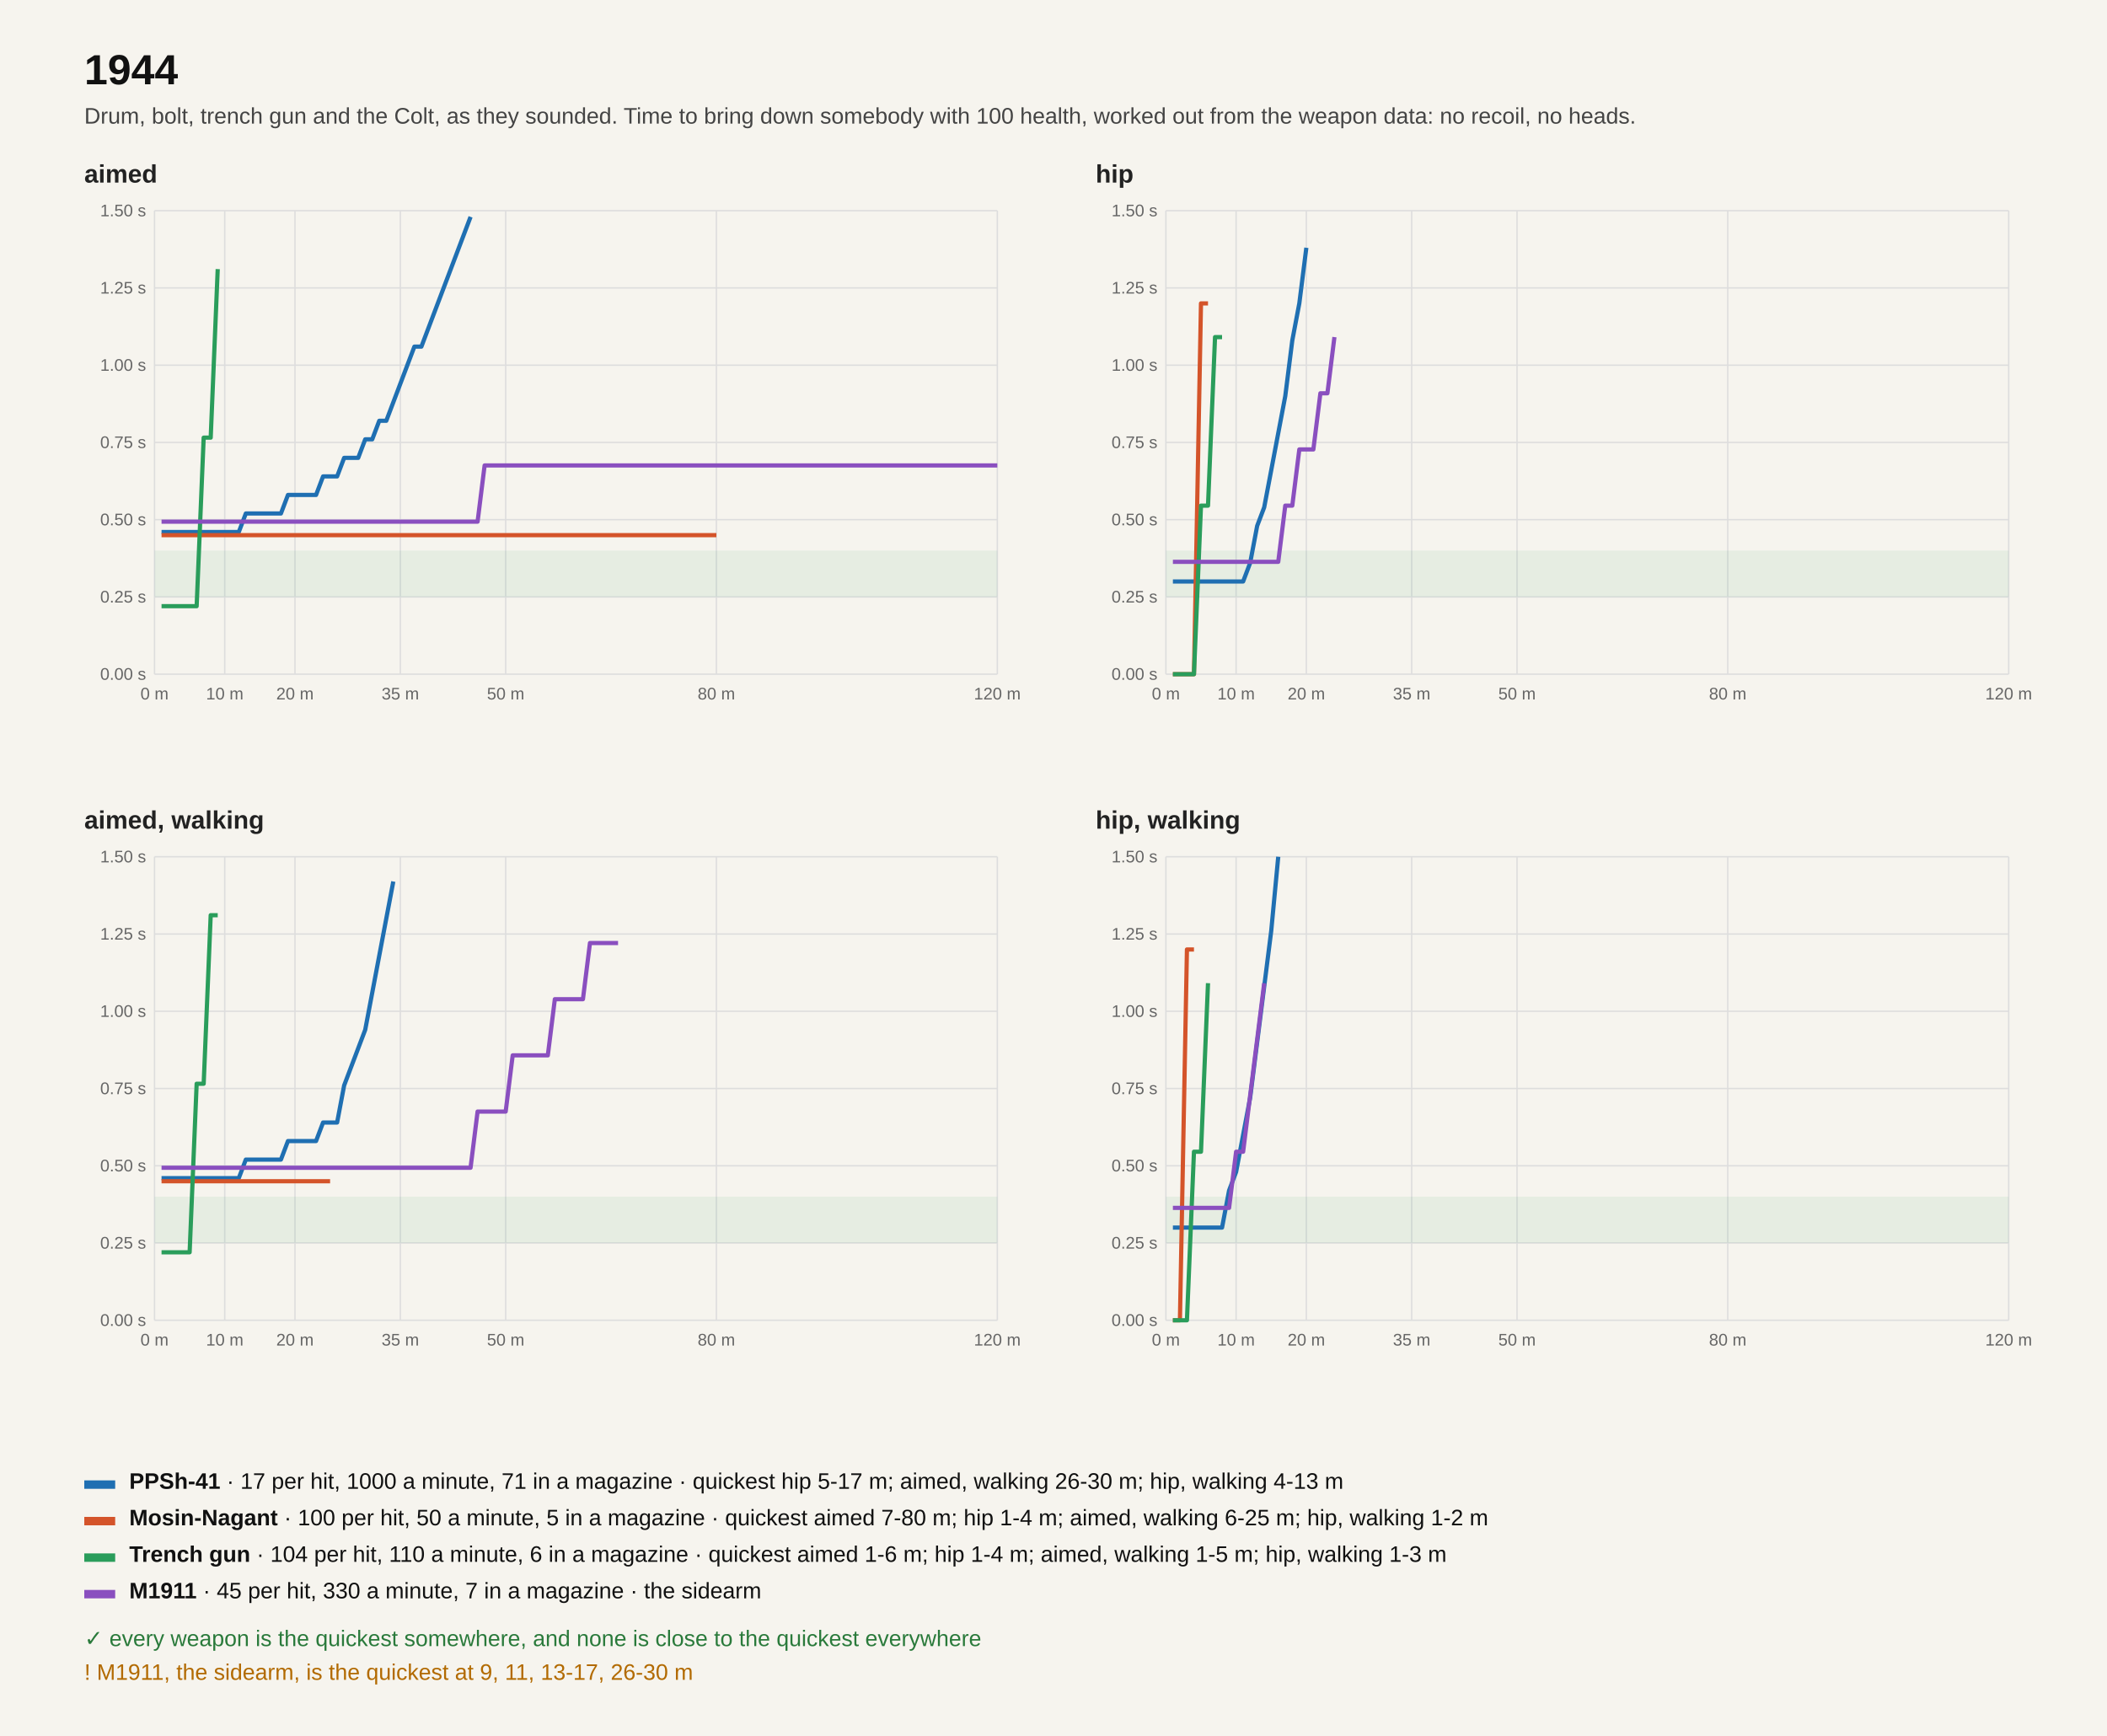
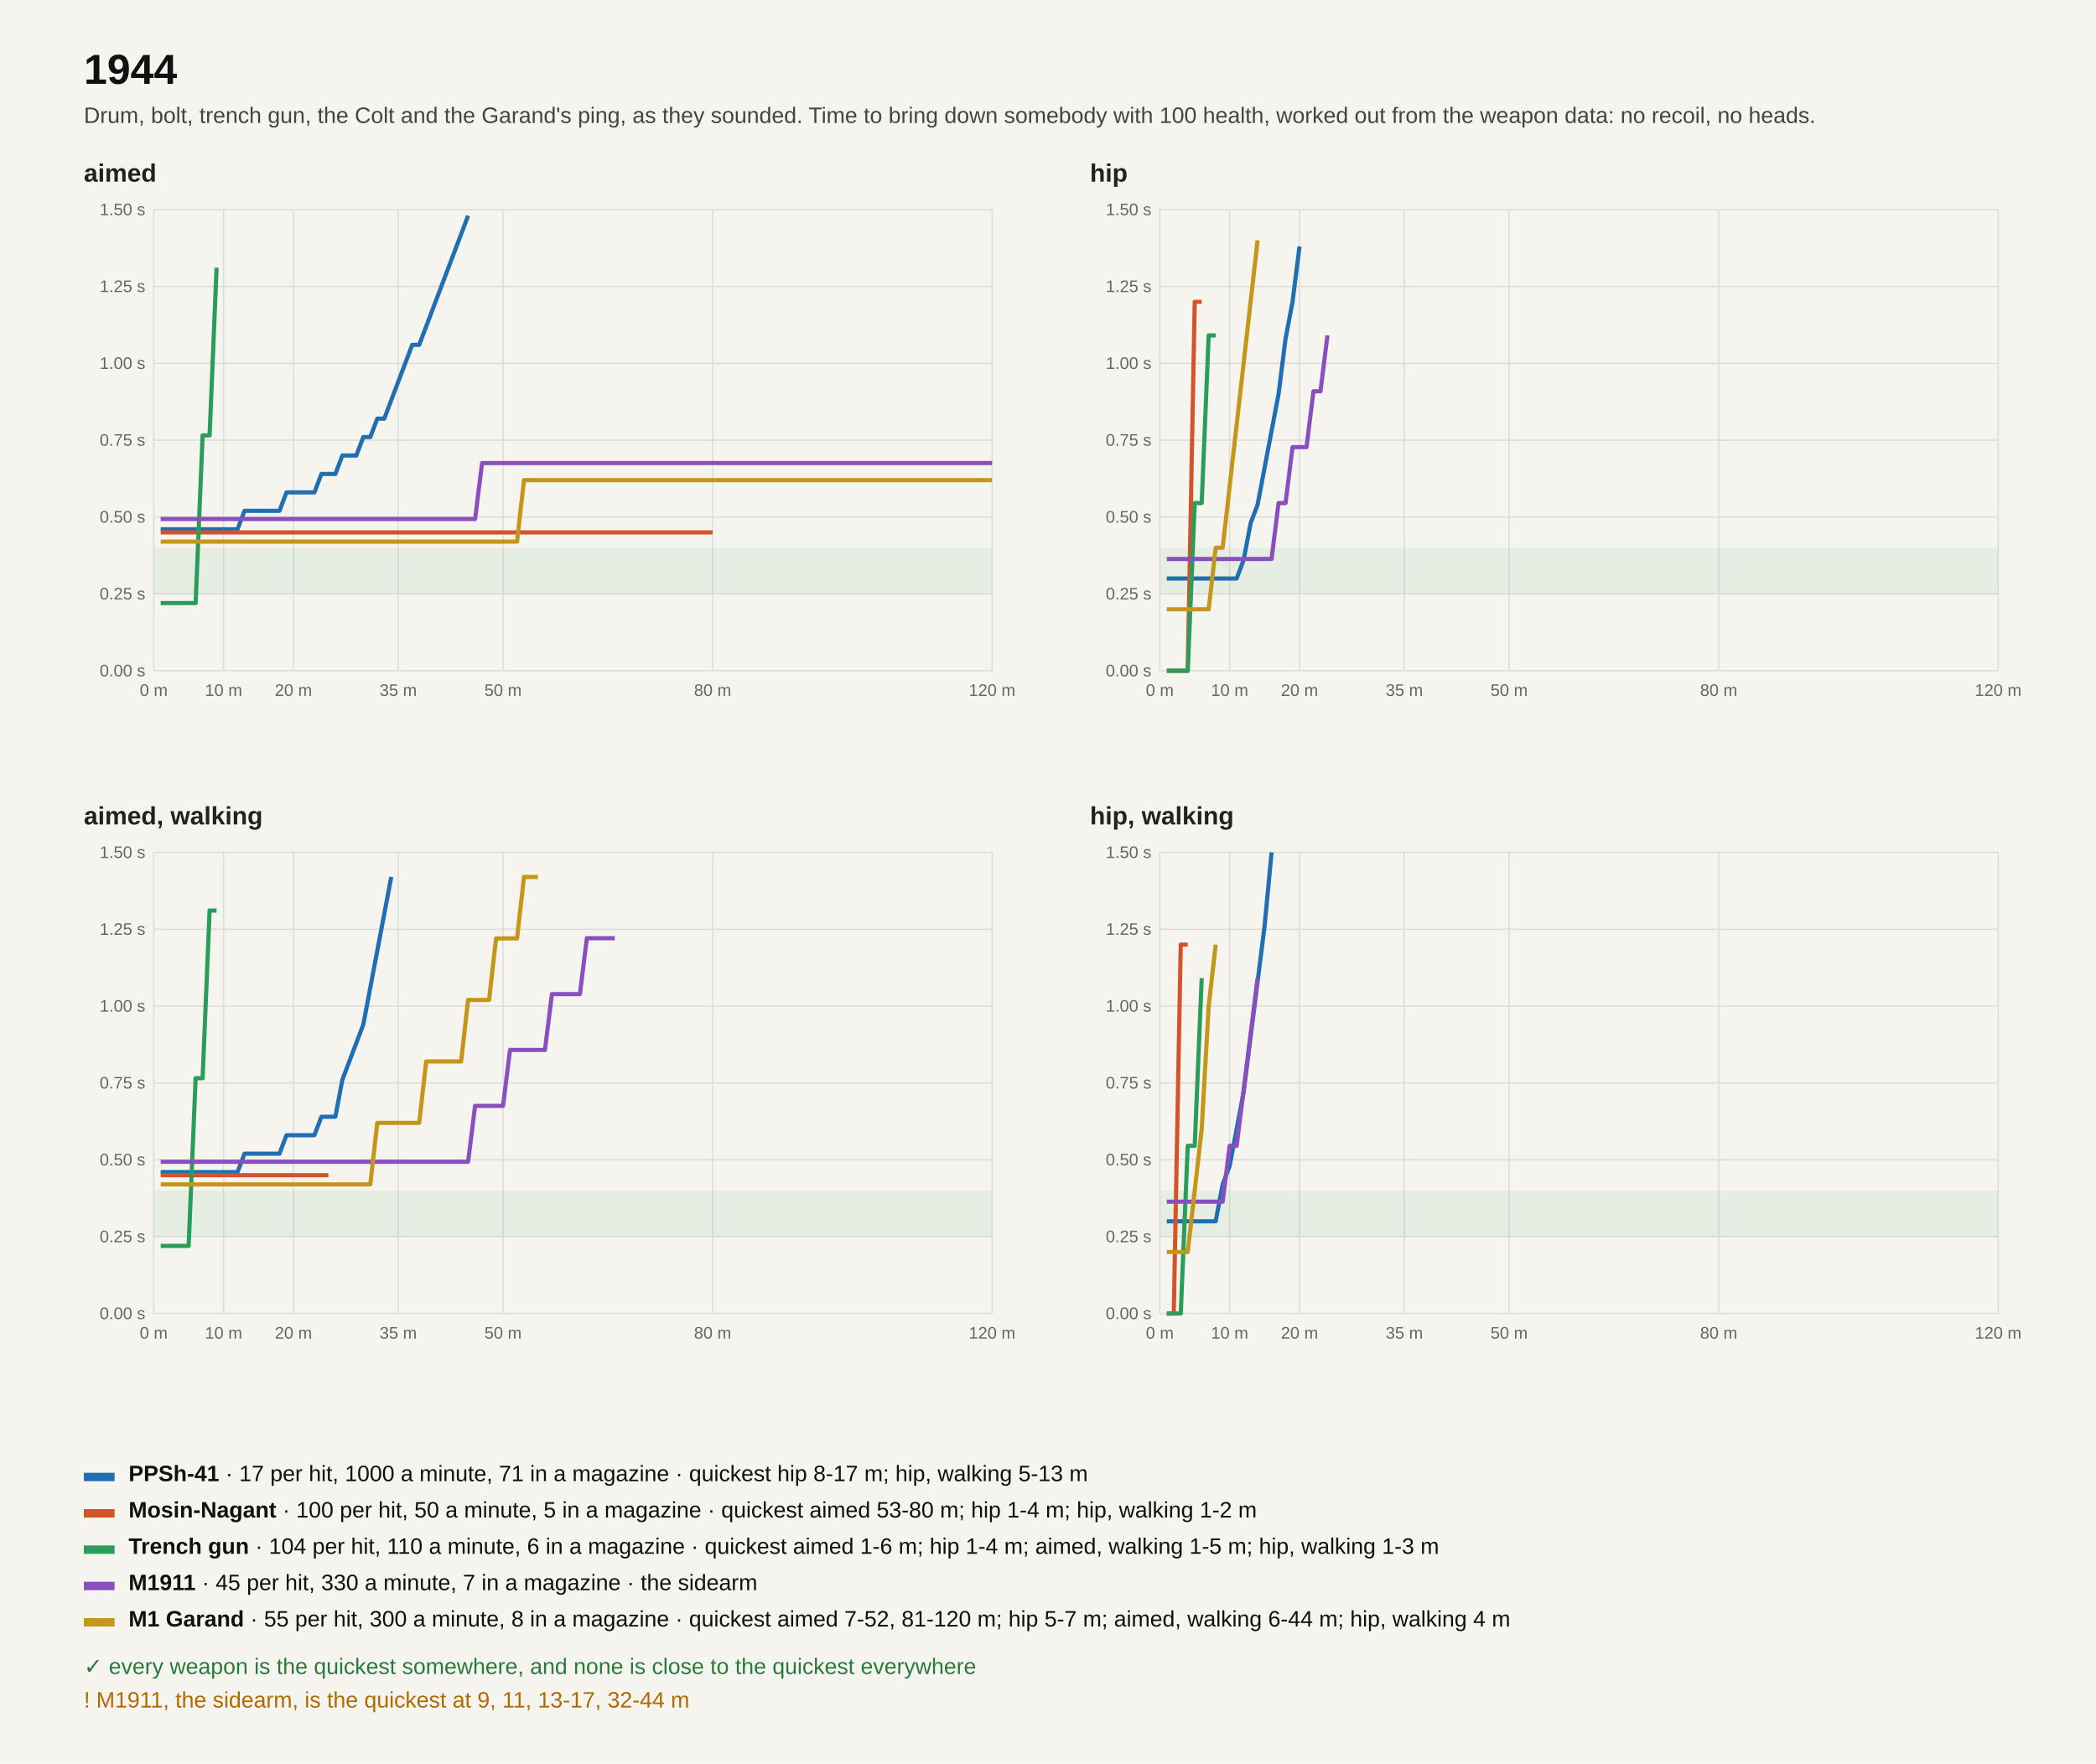
- <svg xmlns="http://www.w3.org/2000/svg" width="1500" height="1236" font-family="Arial">
+ <svg xmlns="http://www.w3.org/2000/svg" width="1500" height="1262" font-family="Arial">
  <rect width="100%" height="100%" fill="#f6f4ee" />
  <text x="60" y="60" font-size="30" font-weight="bold" fill="#111">1944</text>
-   <text x="60" y="88" font-size="16" fill="#444">Drum, bolt, trench gun and the Colt, as they sounded. Time to bring down somebody with 100 health, worked out from the weapon data: no recoil, no heads.</text>
+   <text x="60" y="88" font-size="16" fill="#444">Drum, bolt, trench gun, the Colt and the Garand's ping, as they sounded. Time to bring down somebody with 100 health, worked out from the weapon data: no recoil, no heads.</text>
  <text x="60" y="130" font-size="18" font-weight="bold" fill="#222">aimed</text>
  <line x1="110.0" y1="480.0" x2="710.0" y2="480.0" stroke="#ddd" />
  <text x="104.0" y="484.0" font-size="12" fill="#666" text-anchor="end">0.00 s</text>
  <line x1="110.0" y1="425.0" x2="710.0" y2="425.0" stroke="#ddd" />
  <text x="104.0" y="429.0" font-size="12" fill="#666" text-anchor="end">0.25 s</text>
  <line x1="110.0" y1="370.0" x2="710.0" y2="370.0" stroke="#ddd" />
  <text x="104.0" y="374.0" font-size="12" fill="#666" text-anchor="end">0.50 s</text>
  <line x1="110.0" y1="315.0" x2="710.0" y2="315.0" stroke="#ddd" />
  <text x="104.0" y="319.0" font-size="12" fill="#666" text-anchor="end">0.75 s</text>
  <line x1="110.0" y1="260.0" x2="710.0" y2="260.0" stroke="#ddd" />
  <text x="104.0" y="264.0" font-size="12" fill="#666" text-anchor="end">1.00 s</text>
  <line x1="110.0" y1="205.0" x2="710.0" y2="205.0" stroke="#ddd" />
  <text x="104.0" y="209.0" font-size="12" fill="#666" text-anchor="end">1.25 s</text>
  <line x1="110.0" y1="150.0" x2="710.0" y2="150.0" stroke="#ddd" />
  <text x="104.0" y="154.0" font-size="12" fill="#666" text-anchor="end">1.50 s</text>
  <line x1="110.0" y1="480.0" x2="110.0" y2="150.0" stroke="#ddd" />
  <text x="110.0" y="498.0" font-size="12" fill="#666" text-anchor="middle">0 m</text>
  <line x1="160.0" y1="480.0" x2="160.0" y2="150.0" stroke="#ddd" />
  <text x="160.0" y="498.0" font-size="12" fill="#666" text-anchor="middle">10 m</text>
  <line x1="210.0" y1="480.0" x2="210.0" y2="150.0" stroke="#ddd" />
  <text x="210.0" y="498.0" font-size="12" fill="#666" text-anchor="middle">20 m</text>
  <line x1="285.0" y1="480.0" x2="285.0" y2="150.0" stroke="#ddd" />
  <text x="285.0" y="498.0" font-size="12" fill="#666" text-anchor="middle">35 m</text>
  <line x1="360.0" y1="480.0" x2="360.0" y2="150.0" stroke="#ddd" />
  <text x="360.0" y="498.0" font-size="12" fill="#666" text-anchor="middle">50 m</text>
  <line x1="510.0" y1="480.0" x2="510.0" y2="150.0" stroke="#ddd" />
  <text x="510.0" y="498.0" font-size="12" fill="#666" text-anchor="middle">80 m</text>
  <line x1="710.0" y1="480.0" x2="710.0" y2="150.0" stroke="#ddd" />
  <text x="710.0" y="498.0" font-size="12" fill="#666" text-anchor="middle">120 m</text>
  <rect x="110.0" y="392.0" width="600.0" height="33.0" fill="#2a9d5b" opacity="0.08" />
  <polyline points="115.0,378.8 120.0,378.8 125.0,378.8 130.0,378.8 135.0,378.8 140.0,378.8 145.0,378.8 150.0,378.8 155.0,378.8 160.0,378.8 165.0,378.8 170.0,378.8 175.0,365.6 180.0,365.6 185.0,365.6 190.0,365.6 195.0,365.6 200.0,365.6 205.0,352.4 210.0,352.4 215.0,352.4 220.0,352.4 225.0,352.4 230.0,339.2 235.0,339.2 240.0,339.2 245.0,326.0 250.0,326.0 255.0,326.0 260.0,312.8 265.0,312.8 270.0,299.6 275.0,299.6 280.0,286.4 285.0,273.2 290.0,260.0 295.0,246.8 300.0,246.8 305.0,233.6 310.0,220.4 315.0,207.2 320.0,194.0 325.0,180.8 330.0,167.6 335.0,154.4" fill="none" stroke="#1f6fb2" stroke-width="3" stroke-linejoin="round" />
  <polyline points="115.0,381.0 120.0,381.0 125.0,381.0 130.0,381.0 135.0,381.0 140.0,381.0 145.0,381.0 150.0,381.0 155.0,381.0 160.0,381.0 165.0,381.0 170.0,381.0 175.0,381.0 180.0,381.0 185.0,381.0 190.0,381.0 195.0,381.0 200.0,381.0 205.0,381.0 210.0,381.0 215.0,381.0 220.0,381.0 225.0,381.0 230.0,381.0 235.0,381.0 240.0,381.0 245.0,381.0 250.0,381.0 255.0,381.0 260.0,381.0 265.0,381.0 270.0,381.0 275.0,381.0 280.0,381.0 285.0,381.0 290.0,381.0 295.0,381.0 300.0,381.0 305.0,381.0 310.0,381.0 315.0,381.0 320.0,381.0 325.0,381.0 330.0,381.0 335.0,381.0 340.0,381.0 345.0,381.0 350.0,381.0 355.0,381.0 360.0,381.0 365.0,381.0 370.0,381.0 375.0,381.0 380.0,381.0 385.0,381.0 390.0,381.0 395.0,381.0 400.0,381.0 405.0,381.0 410.0,381.0 415.0,381.0 420.0,381.0 425.0,381.0 430.0,381.0 435.0,381.0 440.0,381.0 445.0,381.0 450.0,381.0 455.0,381.0 460.0,381.0 465.0,381.0 470.0,381.0 475.0,381.0 480.0,381.0 485.0,381.0 490.0,381.0 495.0,381.0 500.0,381.0 505.0,381.0 510.0,381.0" fill="none" stroke="#d4542a" stroke-width="3" stroke-linejoin="round" />
  <polyline points="115.0,431.6 120.0,431.6 125.0,431.6 130.0,431.6 135.0,431.6 140.0,431.6 145.0,311.6 150.0,311.6 155.0,191.6" fill="none" stroke="#2a9d5b" stroke-width="3" stroke-linejoin="round" />
  <polyline points="115.0,371.4 120.0,371.4 125.0,371.4 130.0,371.4 135.0,371.4 140.0,371.4 145.0,371.4 150.0,371.4 155.0,371.4 160.0,371.4 165.0,371.4 170.0,371.4 175.0,371.4 180.0,371.4 185.0,371.4 190.0,371.4 195.0,371.4 200.0,371.4 205.0,371.4 210.0,371.4 215.0,371.4 220.0,371.4 225.0,371.4 230.0,371.4 235.0,371.4 240.0,371.4 245.0,371.4 250.0,371.4 255.0,371.4 260.0,371.4 265.0,371.4 270.0,371.4 275.0,371.4 280.0,371.4 285.0,371.4 290.0,371.4 295.0,371.4 300.0,371.4 305.0,371.4 310.0,371.4 315.0,371.4 320.0,371.4 325.0,371.4 330.0,371.4 335.0,371.4 340.0,371.4 345.0,331.4 350.0,331.4 355.0,331.4 360.0,331.4 365.0,331.4 370.0,331.4 375.0,331.4 380.0,331.4 385.0,331.4 390.0,331.4 395.0,331.4 400.0,331.4 405.0,331.4 410.0,331.4 415.0,331.4 420.0,331.4 425.0,331.4 430.0,331.4 435.0,331.4 440.0,331.4 445.0,331.4 450.0,331.4 455.0,331.4 460.0,331.4 465.0,331.4 470.0,331.4 475.0,331.4 480.0,331.4 485.0,331.4 490.0,331.4 495.0,331.4 500.0,331.4 505.0,331.4 510.0,331.4 515.0,331.4 520.0,331.4 525.0,331.4 530.0,331.4 535.0,331.4 540.0,331.4 545.0,331.4 550.0,331.4 555.0,331.4 560.0,331.4 565.0,331.4 570.0,331.4 575.0,331.4 580.0,331.4 585.0,331.4 590.0,331.4 595.0,331.4 600.0,331.4 605.0,331.4 610.0,331.4 615.0,331.4 620.0,331.4 625.0,331.4 630.0,331.4 635.0,331.4 640.0,331.4 645.0,331.4 650.0,331.4 655.0,331.4 660.0,331.4 665.0,331.4 670.0,331.4 675.0,331.4 680.0,331.4 685.0,331.4 690.0,331.4 695.0,331.4 700.0,331.4 705.0,331.4 710.0,331.4" fill="none" stroke="#8a4fbf" stroke-width="3" stroke-linejoin="round" />
+   <polyline points="115.0,387.6 120.0,387.6 125.0,387.6 130.0,387.6 135.0,387.6 140.0,387.6 145.0,387.6 150.0,387.6 155.0,387.6 160.0,387.6 165.0,387.6 170.0,387.6 175.0,387.6 180.0,387.6 185.0,387.6 190.0,387.6 195.0,387.6 200.0,387.6 205.0,387.6 210.0,387.6 215.0,387.6 220.0,387.6 225.0,387.6 230.0,387.6 235.0,387.6 240.0,387.6 245.0,387.6 250.0,387.6 255.0,387.6 260.0,387.6 265.0,387.6 270.0,387.6 275.0,387.6 280.0,387.6 285.0,387.6 290.0,387.6 295.0,387.6 300.0,387.6 305.0,387.6 310.0,387.6 315.0,387.6 320.0,387.6 325.0,387.6 330.0,387.6 335.0,387.6 340.0,387.6 345.0,387.6 350.0,387.6 355.0,387.6 360.0,387.6 365.0,387.6 370.0,387.6 375.0,343.6 380.0,343.6 385.0,343.6 390.0,343.6 395.0,343.6 400.0,343.6 405.0,343.6 410.0,343.6 415.0,343.6 420.0,343.6 425.0,343.6 430.0,343.6 435.0,343.6 440.0,343.6 445.0,343.6 450.0,343.6 455.0,343.6 460.0,343.6 465.0,343.6 470.0,343.6 475.0,343.6 480.0,343.6 485.0,343.6 490.0,343.6 495.0,343.6 500.0,343.6 505.0,343.6 510.0,343.6 515.0,343.6 520.0,343.6 525.0,343.6 530.0,343.6 535.0,343.6 540.0,343.6 545.0,343.6 550.0,343.6 555.0,343.6 560.0,343.6 565.0,343.6 570.0,343.6 575.0,343.6 580.0,343.6 585.0,343.6 590.0,343.6 595.0,343.6 600.0,343.6 605.0,343.6 610.0,343.6 615.0,343.6 620.0,343.6 625.0,343.6 630.0,343.6 635.0,343.6 640.0,343.6 645.0,343.6 650.0,343.6 655.0,343.6 660.0,343.6 665.0,343.6 670.0,343.6 675.0,343.6 680.0,343.6 685.0,343.6 690.0,343.6 695.0,343.6 700.0,343.6 705.0,343.6 710.0,343.6" fill="none" stroke="#c4961a" stroke-width="3" stroke-linejoin="round" />
  <text x="780" y="130" font-size="18" font-weight="bold" fill="#222">hip</text>
  <line x1="830.0" y1="480.0" x2="1430.0" y2="480.0" stroke="#ddd" />
  <text x="824.0" y="484.0" font-size="12" fill="#666" text-anchor="end">0.00 s</text>
  <line x1="830.0" y1="425.0" x2="1430.0" y2="425.0" stroke="#ddd" />
  <text x="824.0" y="429.0" font-size="12" fill="#666" text-anchor="end">0.25 s</text>
  <line x1="830.0" y1="370.0" x2="1430.0" y2="370.0" stroke="#ddd" />
  <text x="824.0" y="374.0" font-size="12" fill="#666" text-anchor="end">0.50 s</text>
  <line x1="830.0" y1="315.0" x2="1430.0" y2="315.0" stroke="#ddd" />
  <text x="824.0" y="319.0" font-size="12" fill="#666" text-anchor="end">0.75 s</text>
  <line x1="830.0" y1="260.0" x2="1430.0" y2="260.0" stroke="#ddd" />
  <text x="824.0" y="264.0" font-size="12" fill="#666" text-anchor="end">1.00 s</text>
  <line x1="830.0" y1="205.0" x2="1430.0" y2="205.0" stroke="#ddd" />
  <text x="824.0" y="209.0" font-size="12" fill="#666" text-anchor="end">1.25 s</text>
  <line x1="830.0" y1="150.0" x2="1430.0" y2="150.0" stroke="#ddd" />
  <text x="824.0" y="154.0" font-size="12" fill="#666" text-anchor="end">1.50 s</text>
  <line x1="830.0" y1="480.0" x2="830.0" y2="150.0" stroke="#ddd" />
  <text x="830.0" y="498.0" font-size="12" fill="#666" text-anchor="middle">0 m</text>
  <line x1="880.0" y1="480.0" x2="880.0" y2="150.0" stroke="#ddd" />
  <text x="880.0" y="498.0" font-size="12" fill="#666" text-anchor="middle">10 m</text>
  <line x1="930.0" y1="480.0" x2="930.0" y2="150.0" stroke="#ddd" />
  <text x="930.0" y="498.0" font-size="12" fill="#666" text-anchor="middle">20 m</text>
  <line x1="1005.0" y1="480.0" x2="1005.0" y2="150.0" stroke="#ddd" />
  <text x="1005.0" y="498.0" font-size="12" fill="#666" text-anchor="middle">35 m</text>
  <line x1="1080.0" y1="480.0" x2="1080.0" y2="150.0" stroke="#ddd" />
  <text x="1080.0" y="498.0" font-size="12" fill="#666" text-anchor="middle">50 m</text>
  <line x1="1230.0" y1="480.0" x2="1230.0" y2="150.0" stroke="#ddd" />
  <text x="1230.0" y="498.0" font-size="12" fill="#666" text-anchor="middle">80 m</text>
  <line x1="1430.0" y1="480.0" x2="1430.0" y2="150.0" stroke="#ddd" />
  <text x="1430.0" y="498.0" font-size="12" fill="#666" text-anchor="middle">120 m</text>
  <rect x="830.0" y="392.0" width="600.0" height="33.0" fill="#2a9d5b" opacity="0.08" />
  <polyline points="835.0,414.0 840.0,414.0 845.0,414.0 850.0,414.0 855.0,414.0 860.0,414.0 865.0,414.0 870.0,414.0 875.0,414.0 880.0,414.0 885.0,414.0 890.0,400.8 895.0,374.4 900.0,361.2 905.0,334.8 910.0,308.4 915.0,282.0 920.0,242.4 925.0,216.0 930.0,176.4" fill="none" stroke="#1f6fb2" stroke-width="3" stroke-linejoin="round" />
  <polyline points="835.0,480.0 840.0,480.0 845.0,480.0 850.0,480.0 855.0,216.0 860.0,216.0" fill="none" stroke="#d4542a" stroke-width="3" stroke-linejoin="round" />
  <polyline points="835.0,480.0 840.0,480.0 845.0,480.0 850.0,480.0 855.0,360.0 860.0,360.0 865.0,240.0 870.0,240.0" fill="none" stroke="#2a9d5b" stroke-width="3" stroke-linejoin="round" />
  <polyline points="835.0,400.0 840.0,400.0 845.0,400.0 850.0,400.0 855.0,400.0 860.0,400.0 865.0,400.0 870.0,400.0 875.0,400.0 880.0,400.0 885.0,400.0 890.0,400.0 895.0,400.0 900.0,400.0 905.0,400.0 910.0,400.0 915.0,360.0 920.0,360.0 925.0,320.0 930.0,320.0 935.0,320.0 940.0,280.0 945.0,280.0 950.0,240.0" fill="none" stroke="#8a4fbf" stroke-width="3" stroke-linejoin="round" />
+   <polyline points="835.0,436.0 840.0,436.0 845.0,436.0 850.0,436.0 855.0,436.0 860.0,436.0 865.0,436.0 870.0,392.0 875.0,392.0 880.0,348.0 885.0,304.0 890.0,260.0 895.0,216.0 900.0,172.0" fill="none" stroke="#c4961a" stroke-width="3" stroke-linejoin="round" />
  <text x="60" y="590" font-size="18" font-weight="bold" fill="#222">aimed, walking</text>
  <line x1="110.0" y1="940.0" x2="710.0" y2="940.0" stroke="#ddd" />
  <text x="104.0" y="944.0" font-size="12" fill="#666" text-anchor="end">0.00 s</text>
  <line x1="110.0" y1="885.0" x2="710.0" y2="885.0" stroke="#ddd" />
  <text x="104.0" y="889.0" font-size="12" fill="#666" text-anchor="end">0.25 s</text>
  <line x1="110.0" y1="830.0" x2="710.0" y2="830.0" stroke="#ddd" />
  <text x="104.0" y="834.0" font-size="12" fill="#666" text-anchor="end">0.50 s</text>
  <line x1="110.0" y1="775.0" x2="710.0" y2="775.0" stroke="#ddd" />
  <text x="104.0" y="779.0" font-size="12" fill="#666" text-anchor="end">0.75 s</text>
  <line x1="110.0" y1="720.0" x2="710.0" y2="720.0" stroke="#ddd" />
  <text x="104.0" y="724.0" font-size="12" fill="#666" text-anchor="end">1.00 s</text>
  <line x1="110.0" y1="665.0" x2="710.0" y2="665.0" stroke="#ddd" />
  <text x="104.0" y="669.0" font-size="12" fill="#666" text-anchor="end">1.25 s</text>
  <line x1="110.0" y1="610.0" x2="710.0" y2="610.0" stroke="#ddd" />
  <text x="104.0" y="614.0" font-size="12" fill="#666" text-anchor="end">1.50 s</text>
  <line x1="110.0" y1="940.0" x2="110.0" y2="610.0" stroke="#ddd" />
  <text x="110.0" y="958.0" font-size="12" fill="#666" text-anchor="middle">0 m</text>
  <line x1="160.0" y1="940.0" x2="160.0" y2="610.0" stroke="#ddd" />
  <text x="160.0" y="958.0" font-size="12" fill="#666" text-anchor="middle">10 m</text>
  <line x1="210.0" y1="940.0" x2="210.0" y2="610.0" stroke="#ddd" />
  <text x="210.0" y="958.0" font-size="12" fill="#666" text-anchor="middle">20 m</text>
  <line x1="285.0" y1="940.0" x2="285.0" y2="610.0" stroke="#ddd" />
  <text x="285.0" y="958.0" font-size="12" fill="#666" text-anchor="middle">35 m</text>
  <line x1="360.0" y1="940.0" x2="360.0" y2="610.0" stroke="#ddd" />
  <text x="360.0" y="958.0" font-size="12" fill="#666" text-anchor="middle">50 m</text>
  <line x1="510.0" y1="940.0" x2="510.0" y2="610.0" stroke="#ddd" />
  <text x="510.0" y="958.0" font-size="12" fill="#666" text-anchor="middle">80 m</text>
  <line x1="710.0" y1="940.0" x2="710.0" y2="610.0" stroke="#ddd" />
  <text x="710.0" y="958.0" font-size="12" fill="#666" text-anchor="middle">120 m</text>
  <rect x="110.0" y="852.0" width="600.0" height="33.0" fill="#2a9d5b" opacity="0.08" />
  <polyline points="115.0,838.8 120.0,838.8 125.0,838.8 130.0,838.8 135.0,838.8 140.0,838.8 145.0,838.8 150.0,838.8 155.0,838.8 160.0,838.8 165.0,838.8 170.0,838.8 175.0,825.6 180.0,825.6 185.0,825.6 190.0,825.6 195.0,825.6 200.0,825.6 205.0,812.4 210.0,812.4 215.0,812.4 220.0,812.4 225.0,812.4 230.0,799.2 235.0,799.2 240.0,799.2 245.0,772.8 250.0,759.6 255.0,746.4 260.0,733.2 265.0,706.8 270.0,680.4 275.0,654.0 280.0,627.6" fill="none" stroke="#1f6fb2" stroke-width="3" stroke-linejoin="round" />
  <polyline points="115.0,841.0 120.0,841.0 125.0,841.0 130.0,841.0 135.0,841.0 140.0,841.0 145.0,841.0 150.0,841.0 155.0,841.0 160.0,841.0 165.0,841.0 170.0,841.0 175.0,841.0 180.0,841.0 185.0,841.0 190.0,841.0 195.0,841.0 200.0,841.0 205.0,841.0 210.0,841.0 215.0,841.0 220.0,841.0 225.0,841.0 230.0,841.0 235.0,841.0" fill="none" stroke="#d4542a" stroke-width="3" stroke-linejoin="round" />
  <polyline points="115.0,891.6 120.0,891.6 125.0,891.6 130.0,891.6 135.0,891.6 140.0,771.6 145.0,771.6 150.0,651.6 155.0,651.6" fill="none" stroke="#2a9d5b" stroke-width="3" stroke-linejoin="round" />
  <polyline points="115.0,831.4 120.0,831.4 125.0,831.4 130.0,831.4 135.0,831.4 140.0,831.4 145.0,831.4 150.0,831.4 155.0,831.4 160.0,831.4 165.0,831.4 170.0,831.4 175.0,831.4 180.0,831.4 185.0,831.4 190.0,831.4 195.0,831.4 200.0,831.4 205.0,831.4 210.0,831.4 215.0,831.4 220.0,831.4 225.0,831.4 230.0,831.4 235.0,831.4 240.0,831.4 245.0,831.4 250.0,831.4 255.0,831.4 260.0,831.4 265.0,831.4 270.0,831.4 275.0,831.4 280.0,831.4 285.0,831.4 290.0,831.4 295.0,831.4 300.0,831.4 305.0,831.4 310.0,831.4 315.0,831.4 320.0,831.4 325.0,831.4 330.0,831.4 335.0,831.4 340.0,791.4 345.0,791.4 350.0,791.4 355.0,791.4 360.0,791.4 365.0,751.4 370.0,751.4 375.0,751.4 380.0,751.4 385.0,751.4 390.0,751.4 395.0,711.4 400.0,711.4 405.0,711.4 410.0,711.4 415.0,711.4 420.0,671.4 425.0,671.4 430.0,671.4 435.0,671.4 440.0,671.4" fill="none" stroke="#8a4fbf" stroke-width="3" stroke-linejoin="round" />
+   <polyline points="115.0,847.6 120.0,847.6 125.0,847.6 130.0,847.6 135.0,847.6 140.0,847.6 145.0,847.6 150.0,847.6 155.0,847.6 160.0,847.6 165.0,847.6 170.0,847.6 175.0,847.6 180.0,847.6 185.0,847.6 190.0,847.6 195.0,847.6 200.0,847.6 205.0,847.6 210.0,847.6 215.0,847.6 220.0,847.6 225.0,847.6 230.0,847.6 235.0,847.6 240.0,847.6 245.0,847.6 250.0,847.6 255.0,847.6 260.0,847.6 265.0,847.6 270.0,803.6 275.0,803.6 280.0,803.6 285.0,803.6 290.0,803.6 295.0,803.6 300.0,803.6 305.0,759.6 310.0,759.6 315.0,759.6 320.0,759.6 325.0,759.6 330.0,759.6 335.0,715.6 340.0,715.6 345.0,715.6 350.0,715.6 355.0,671.6 360.0,671.6 365.0,671.6 370.0,671.6 375.0,627.6 380.0,627.6 385.0,627.6" fill="none" stroke="#c4961a" stroke-width="3" stroke-linejoin="round" />
  <text x="780" y="590" font-size="18" font-weight="bold" fill="#222">hip, walking</text>
  <line x1="830.0" y1="940.0" x2="1430.0" y2="940.0" stroke="#ddd" />
  <text x="824.0" y="944.0" font-size="12" fill="#666" text-anchor="end">0.00 s</text>
  <line x1="830.0" y1="885.0" x2="1430.0" y2="885.0" stroke="#ddd" />
  <text x="824.0" y="889.0" font-size="12" fill="#666" text-anchor="end">0.25 s</text>
  <line x1="830.0" y1="830.0" x2="1430.0" y2="830.0" stroke="#ddd" />
  <text x="824.0" y="834.0" font-size="12" fill="#666" text-anchor="end">0.50 s</text>
  <line x1="830.0" y1="775.0" x2="1430.0" y2="775.0" stroke="#ddd" />
  <text x="824.0" y="779.0" font-size="12" fill="#666" text-anchor="end">0.75 s</text>
  <line x1="830.0" y1="720.0" x2="1430.0" y2="720.0" stroke="#ddd" />
  <text x="824.0" y="724.0" font-size="12" fill="#666" text-anchor="end">1.00 s</text>
  <line x1="830.0" y1="665.0" x2="1430.0" y2="665.0" stroke="#ddd" />
  <text x="824.0" y="669.0" font-size="12" fill="#666" text-anchor="end">1.25 s</text>
  <line x1="830.0" y1="610.0" x2="1430.0" y2="610.0" stroke="#ddd" />
  <text x="824.0" y="614.0" font-size="12" fill="#666" text-anchor="end">1.50 s</text>
  <line x1="830.0" y1="940.0" x2="830.0" y2="610.0" stroke="#ddd" />
  <text x="830.0" y="958.0" font-size="12" fill="#666" text-anchor="middle">0 m</text>
  <line x1="880.0" y1="940.0" x2="880.0" y2="610.0" stroke="#ddd" />
  <text x="880.0" y="958.0" font-size="12" fill="#666" text-anchor="middle">10 m</text>
  <line x1="930.0" y1="940.0" x2="930.0" y2="610.0" stroke="#ddd" />
  <text x="930.0" y="958.0" font-size="12" fill="#666" text-anchor="middle">20 m</text>
  <line x1="1005.0" y1="940.0" x2="1005.0" y2="610.0" stroke="#ddd" />
  <text x="1005.0" y="958.0" font-size="12" fill="#666" text-anchor="middle">35 m</text>
  <line x1="1080.0" y1="940.0" x2="1080.0" y2="610.0" stroke="#ddd" />
  <text x="1080.0" y="958.0" font-size="12" fill="#666" text-anchor="middle">50 m</text>
  <line x1="1230.0" y1="940.0" x2="1230.0" y2="610.0" stroke="#ddd" />
  <text x="1230.0" y="958.0" font-size="12" fill="#666" text-anchor="middle">80 m</text>
  <line x1="1430.0" y1="940.0" x2="1430.0" y2="610.0" stroke="#ddd" />
  <text x="1430.0" y="958.0" font-size="12" fill="#666" text-anchor="middle">120 m</text>
  <rect x="830.0" y="852.0" width="600.0" height="33.0" fill="#2a9d5b" opacity="0.08" />
  <polyline points="835.0,874.0 840.0,874.0 845.0,874.0 850.0,874.0 855.0,874.0 860.0,874.0 865.0,874.0 870.0,874.0 875.0,847.6 880.0,834.4 885.0,808.0 890.0,781.6 895.0,742.0 900.0,702.4 905.0,662.8 910.0,610.0" fill="none" stroke="#1f6fb2" stroke-width="3" stroke-linejoin="round" />
  <polyline points="835.0,940.0 840.0,940.0 845.0,676.0 850.0,676.0" fill="none" stroke="#d4542a" stroke-width="3" stroke-linejoin="round" />
  <polyline points="835.0,940.0 840.0,940.0 845.0,940.0 850.0,820.0 855.0,820.0 860.0,700.0" fill="none" stroke="#2a9d5b" stroke-width="3" stroke-linejoin="round" />
  <polyline points="835.0,860.0 840.0,860.0 845.0,860.0 850.0,860.0 855.0,860.0 860.0,860.0 865.0,860.0 870.0,860.0 875.0,860.0 880.0,820.0 885.0,820.0 890.0,780.0 895.0,740.0 900.0,700.0" fill="none" stroke="#8a4fbf" stroke-width="3" stroke-linejoin="round" />
+   <polyline points="835.0,896.0 840.0,896.0 845.0,896.0 850.0,896.0 855.0,852.0 860.0,808.0 865.0,720.0 870.0,676.0" fill="none" stroke="#c4961a" stroke-width="3" stroke-linejoin="round" />
  <rect x="60" y="1054" width="22" height="6" fill="#1f6fb2" />
  <text x="92" y="1060" font-size="16" fill="#111">
-     <tspan font-weight="bold">PPSh-41</tspan>  ·  17 per hit, 1000 a minute, 71 in a magazine  ·  quickest hip 5-17 m; aimed, walking 26-30 m; hip, walking 4-13 m</text>
+     <tspan font-weight="bold">PPSh-41</tspan>  ·  17 per hit, 1000 a minute, 71 in a magazine  ·  quickest hip 8-17 m; hip, walking 5-13 m</text>
  <rect x="60" y="1080" width="22" height="6" fill="#d4542a" />
  <text x="92" y="1086" font-size="16" fill="#111">
-     <tspan font-weight="bold">Mosin-Nagant</tspan>  ·  100 per hit, 50 a minute, 5 in a magazine  ·  quickest aimed 7-80 m; hip 1-4 m; aimed, walking 6-25 m; hip, walking 1-2 m</text>
+     <tspan font-weight="bold">Mosin-Nagant</tspan>  ·  100 per hit, 50 a minute, 5 in a magazine  ·  quickest aimed 53-80 m; hip 1-4 m; hip, walking 1-2 m</text>
  <rect x="60" y="1106" width="22" height="6" fill="#2a9d5b" />
  <text x="92" y="1112" font-size="16" fill="#111">
    <tspan font-weight="bold">Trench gun</tspan>  ·  104 per hit, 110 a minute, 6 in a magazine  ·  quickest aimed 1-6 m; hip 1-4 m; aimed, walking 1-5 m; hip, walking 1-3 m</text>
  <rect x="60" y="1132" width="22" height="6" fill="#8a4fbf" />
  <text x="92" y="1138" font-size="16" fill="#111">
    <tspan font-weight="bold">M1911</tspan>  ·  45 per hit, 330 a minute, 7 in a magazine  ·  the sidearm</text>
-   <text x="60" y="1172" font-size="16" fill="#2a7a3b">✓ every weapon is the quickest somewhere, and none is close to the quickest everywhere</text>
-   <text x="60" y="1196" font-size="16" fill="#b26a00">! M1911, the sidearm, is the quickest at 9, 11, 13-17, 26-30 m</text>
+   <rect x="60" y="1158" width="22" height="6" fill="#c4961a" />
+   <text x="92" y="1164" font-size="16" fill="#111">
+     <tspan font-weight="bold">M1 Garand</tspan>  ·  55 per hit, 300 a minute, 8 in a magazine  ·  quickest aimed 7-52, 81-120 m; hip 5-7 m; aimed, walking 6-44 m; hip, walking 4 m</text>
+   <text x="60" y="1198" font-size="16" fill="#2a7a3b">✓ every weapon is the quickest somewhere, and none is close to the quickest everywhere</text>
+   <text x="60" y="1222" font-size="16" fill="#b26a00">! M1911, the sidearm, is the quickest at 9, 11, 13-17, 32-44 m</text>
</svg>
